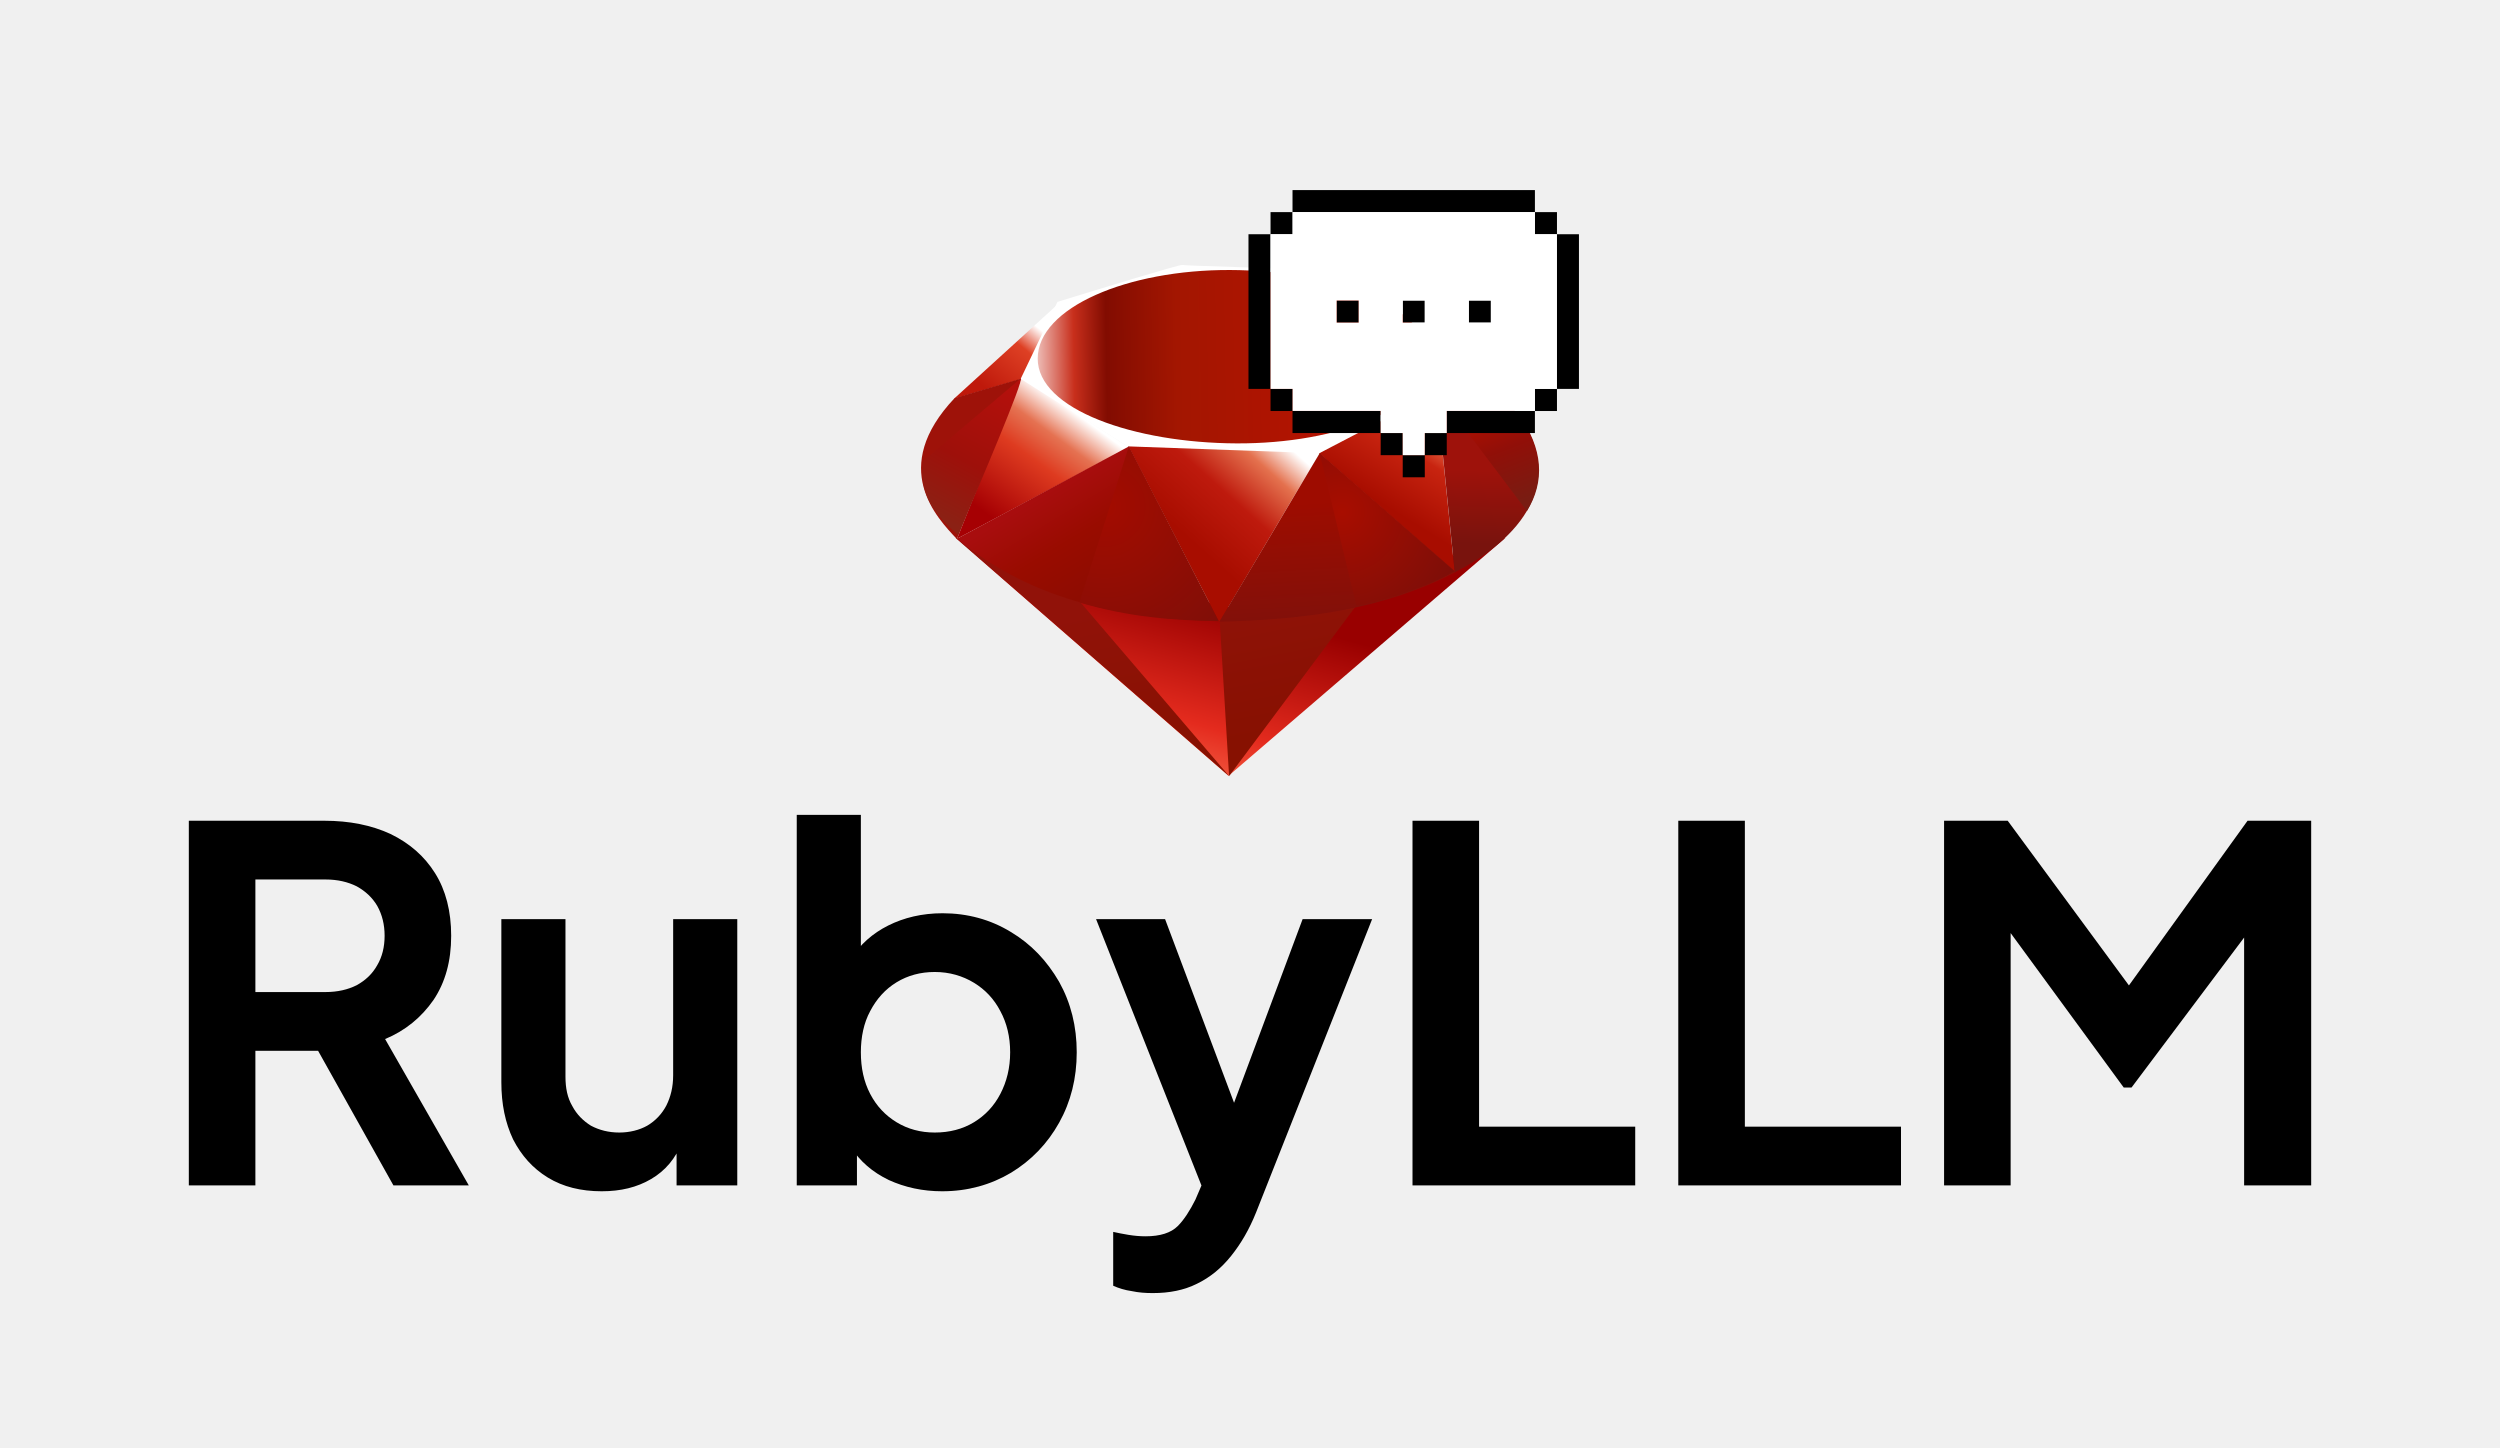
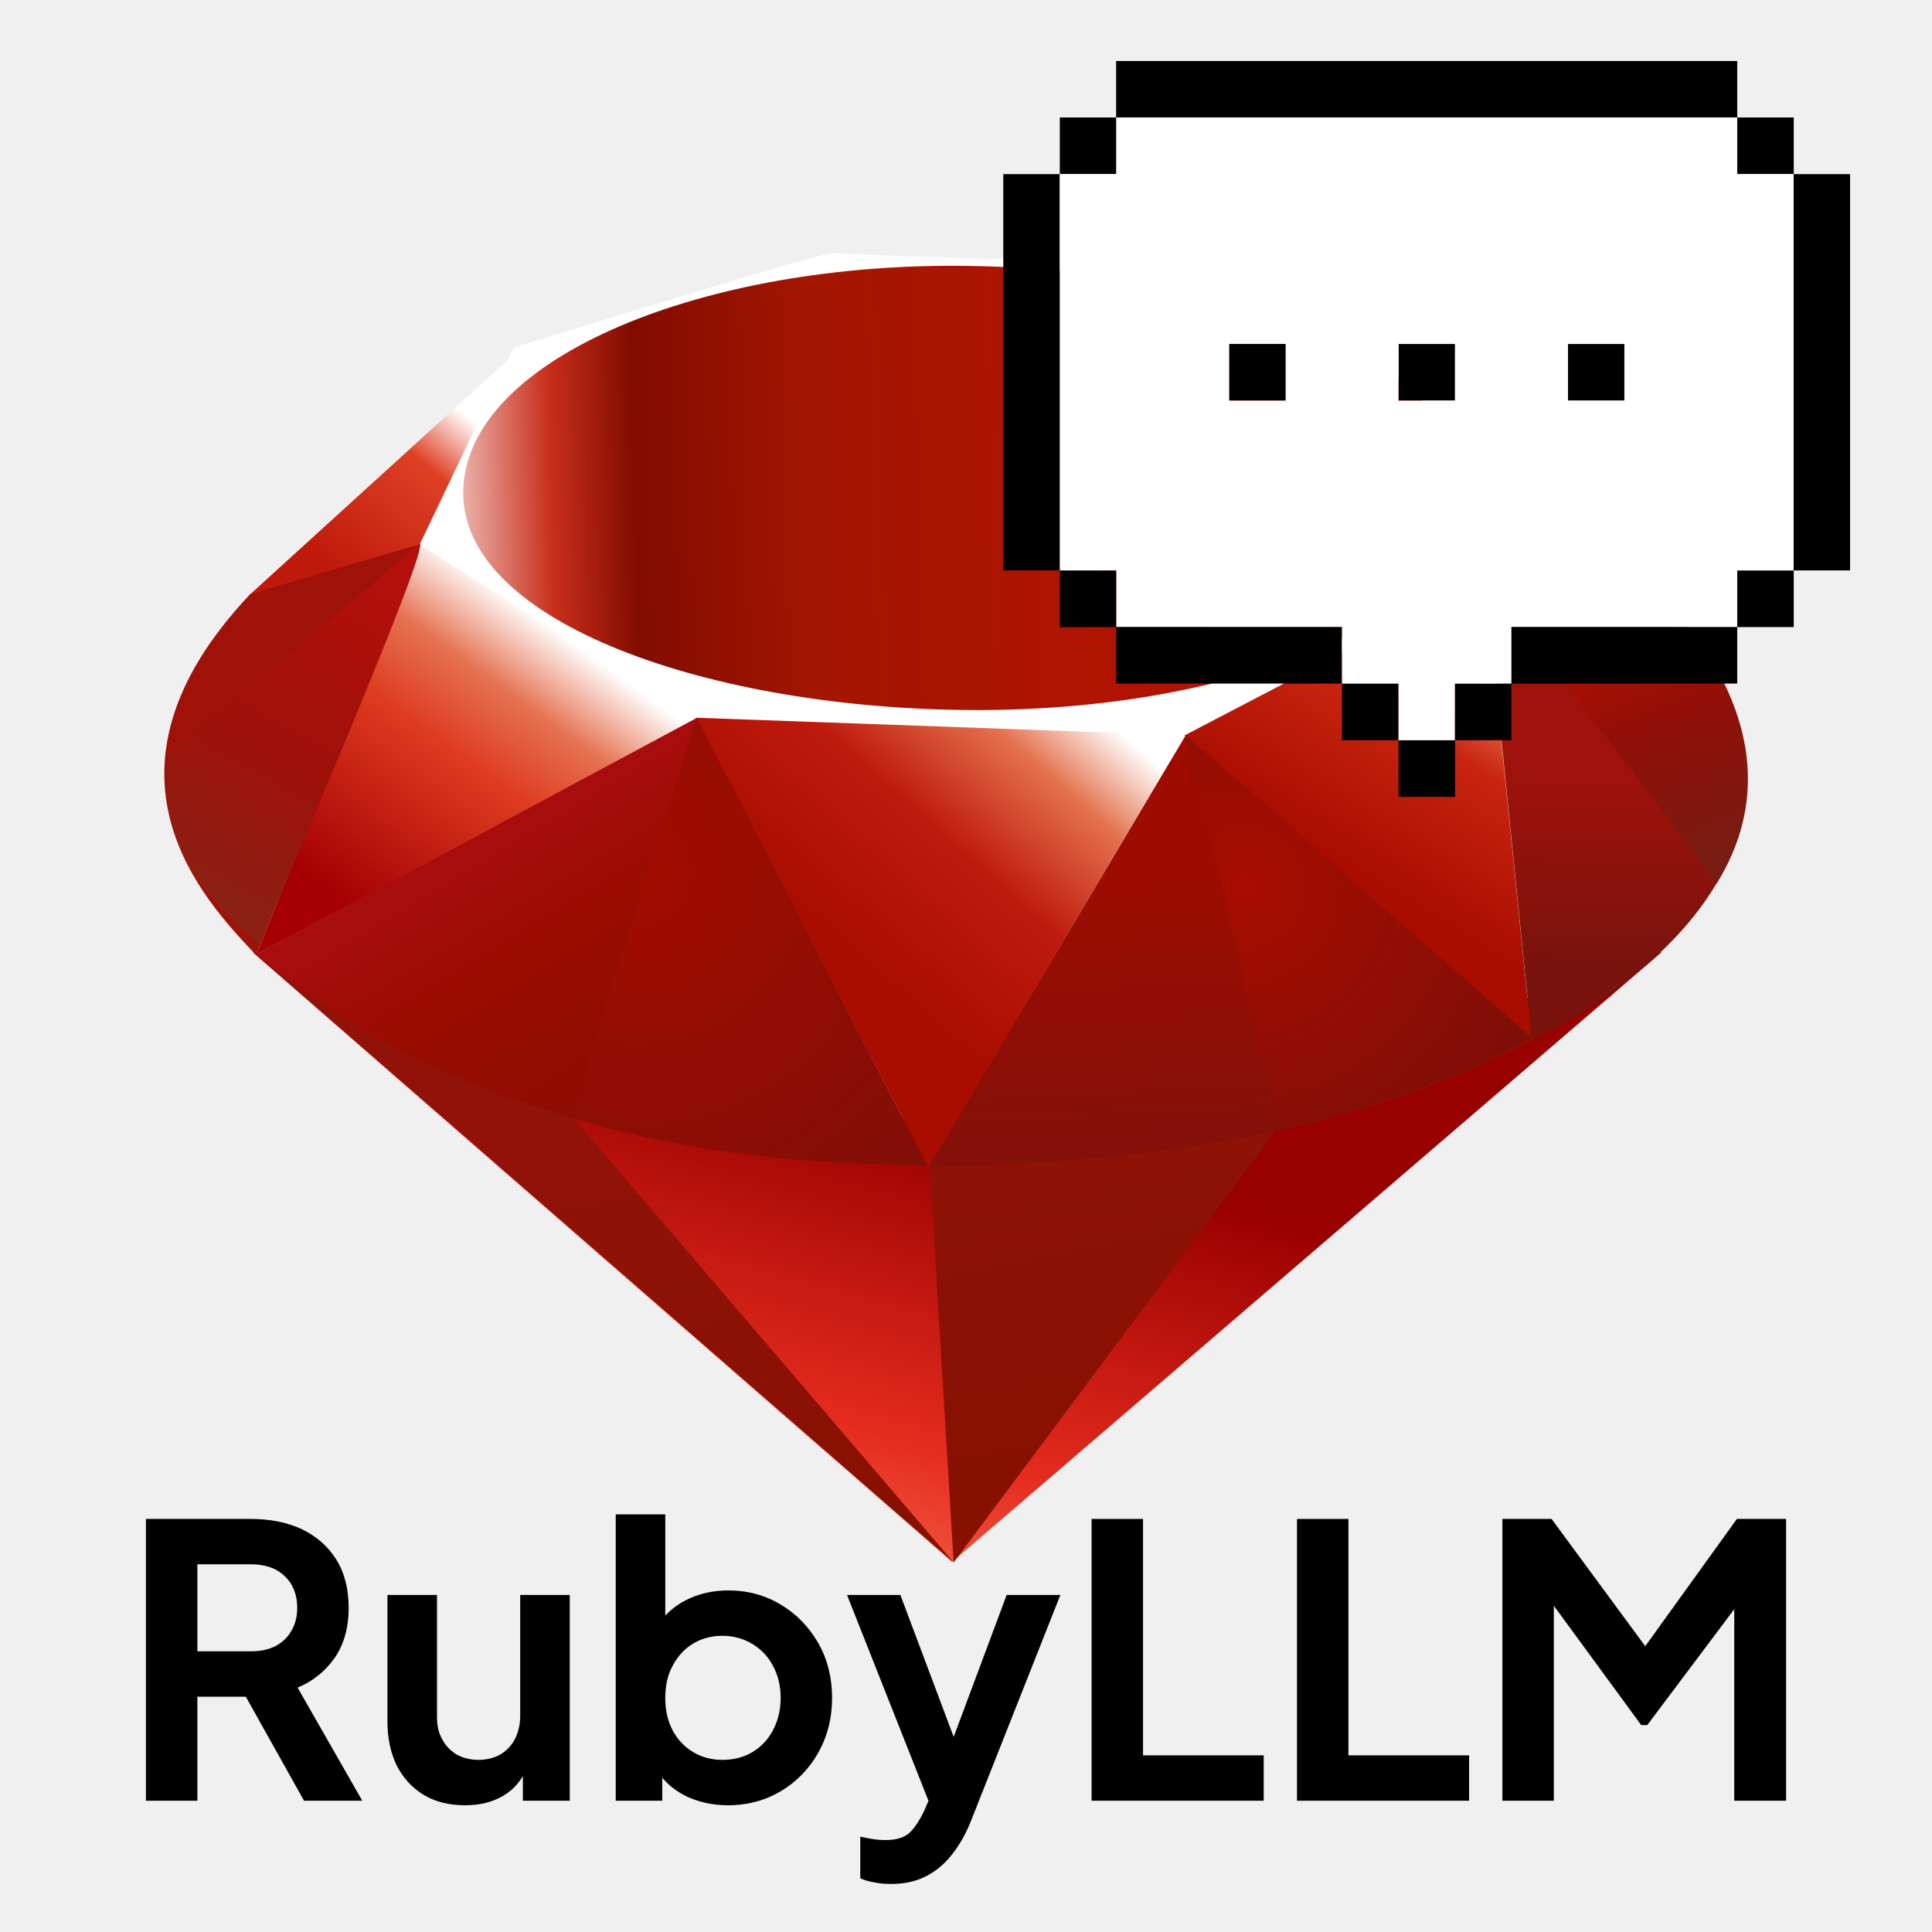
- <svg xmlns="http://www.w3.org/2000/svg" viewBox="0 0 380 220" version="1.1" xml:space="preserve" style="clip-rule:evenodd;fill-rule:evenodd;stroke-linejoin:round;stroke-miterlimit:2" id="svg96" width="380" height="220">
+ <svg xmlns="http://www.w3.org/2000/svg" viewBox="0 0 380 380" version="1.1" xml:space="preserve" style="clip-rule:evenodd;fill-rule:evenodd;stroke-linejoin:round;stroke-miterlimit:2" id="svg96" width="380" height="380">
  <g id="g16" transform="translate(15,23.45125)">
-     <g transform="matrix(0.1953125,0,0,0.1953125,125,0)" id="g7">
+     <g transform="matrix(0.647578,0,0,0.647578,17.32283,-29.49375)" id="g7">
      <g transform="translate(-6.23501,-2.41232)" id="g6">
        <g id="Light" transform="translate(6.23501,2.41232)">
-           <rect x="0" y="0" width="512" height="512" style="fill:none" id="rect1" />
          <g transform="matrix(1.13848,0,0,1.13848,-50.1797,11.4251)" id="g5">
            <g transform="matrix(1.19268,1.19099,-1.19099,1.19268,254.868,-31.4857)" id="g2">
              <g id="g1">
                <path id="polygon3282" d="M 153.5,130.41 40.38,197.58 186.849,187.641 198.13,39.95 Z" style="fill:url(#_Linear1)" />
                <path id="polygon3293" d="M 187.089,187.54 174.5,100.65 140.209,145.93 Z" style="fill:url(#_Linear2)" />
                <path id="polygon3304" d="M 187.259,187.54 95.03,180.3 40.87,197.391 Z" style="fill:url(#_Linear3)" />
                <path id="polygon3319" d="m 41,197.41 23.04,-75.48 -50.7,10.841 z" style="fill:url(#_Linear4)" />
                <path id="polygon3334" d="M 140.2,146.18 119,63.14 58.33,120.01 Z" style="fill:url(#_Linear5)" />
                <path id="polygon3349" d="M 193.32,64.31 135.97,17.47 120,69.1 Z" style="fill:url(#_Linear6)" />
                <path id="polygon3362" d="M 166.5,0.77 132.77,19.41 111.49,0.52 Z" style="fill:url(#_Linear7)" />
                <path id="polygon3375" d="M 0,158.09 14.13,132.32 2.7,101.62 Z" style="fill:url(#_Linear8)" />
                <path id="path3377" d="m 1.94,100.65 11.5,32.62 49.97,-11.211 57.05,-53.02 L 136.56,17.9 111.209,0 68.109,16.13 C 54.53,28.76 28.18,53.75 27.23,54.22 26.29,54.7 9.83,85.81 1.94,100.65 Z" style="fill:#ffffff" />
                <path id="path3400" d="m 42.32,42.05 c 29.43,-29.18 67.37,-46.42 81.93,-31.73 14.551,14.69 -0.88,50.39 -30.31,79.56 -29.43,29.17 -66.9,47.36 -81.45,32.67 -14.56,-14.68 0.4,-51.33 29.83,-80.5 z" style="fill:url(#_Linear9)" />
                <path id="path3413" d="m 41,197.38 22.86,-75.72 75.92,24.39 C 112.33,171.79 81.8,193.55 41,197.38 Z" style="fill:url(#_Linear10)" />
                <path id="path3424" d="m 120.56,68.89 19.49,77.2 C 162.98,121.98 183.56,96.06 193.639,64 Z" style="fill:url(#_Linear11)" />
                <path id="path3435" d="m 193.44,64.39 c 7.8,-23.54 9.6,-57.31 -27.181,-63.58 l -30.18,16.67 z" style="fill:url(#_Linear12)" />
                <path id="path3437" d="m 0,157.75 c 1.08,38.851 29.11,39.43 41.05,39.771 L 13.47,133.11 Z" style="fill:#9e1209" />
                <path id="path3448" d="m 120.669,69.01 c 17.62,10.83 53.131,32.58 53.851,32.98 1.119,0.63 15.31,-23.93 18.53,-37.81 z" style="fill:url(#_Radial13)" />
                <path id="path3459" d="m 63.83,121.66 30.56,58.96 c 18.07,-9.8 32.22,-21.74 45.18,-34.53 z" style="fill:url(#_Radial14)" />
                <path id="path3472" d="m 13.35,133.19 -4.33,51.56 c 8.17,11.16 19.41,12.13 31.2,11.26 -8.53,-21.23 -25.57,-63.68 -26.87,-62.82 z" style="fill:url(#_Linear15)" />
                <path id="path3485" d="m 135.9,17.61 60.71,8.52 C 193.37,12.4 183.42,3.54 166.46,0.77 Z" style="fill:url(#_Linear16)" />
              </g>
            </g>
            <g id="XMLID_22_" transform="matrix(0.56475,0,0,0.566265,267.898,-0.682123)">
              <g id="g3">
                <rect id="XMLID_101_" x="53.3" y="26.7" width="293.4" height="26.6" style="fill-rule:nonzero" />
                <rect id="XMLID_177_" x="26.7" y="53.3" width="26.7" height="26.7" />
                <rect id="XMLID_178_" x="346.7" y="53.3" width="26.7" height="26.7" />
                <rect id="XMLID_179_" x="373.3" y="80" width="26.7" height="186.7" style="fill-rule:nonzero" />
                <rect id="XMLID_180_" x="106.7" y="160" width="26.7" height="26.7" />
                <rect id="XMLID_181_" x="186.7" y="160" width="26.7" height="26.7" />
                <rect id="XMLID_182_" x="266.7" y="160" width="26.7" height="26.7" />
                <rect id="XMLID_183_" x="0" y="80" width="26.7" height="186.7" style="fill-rule:nonzero" />
                <rect id="XMLID_184_" x="26.7" y="266.7" width="26.7" height="26.7" />
                <rect id="XMLID_185_" x="346.7" y="266.7" width="26.7" height="26.7" />
                <rect id="XMLID_211_" x="53.3" y="293.3" width="106.7" height="26.7" style="fill-rule:nonzero" />
                <rect id="XMLID_212_" x="240" y="293.3" width="106.7" height="26.7" style="fill-rule:nonzero" />
                <rect id="XMLID_213_" x="160" y="320" width="26.7" height="26.7" />
                <rect id="XMLID_214_" x="213.3" y="320" width="26.7" height="26.7" />
                <rect id="XMLID_215_" x="186.7" y="346.7" width="26.7" height="26.7" />
              </g>
              <g transform="scale(0.5)" id="g4">
                <path d="M 53.4,533.4 V 160 h 53.4 V 106.6 H 693.4 V 160 h 53.2 v 373.4 h -53.2 v 53.2 H 480 V 640 h -53.4 v 53.4 H 373.4 V 640 H 320 V 586.6 H 106.8 V 533.4 Z M 266.8,320 h -53.4 v 53.4 h 53.4 z m 160,0 h -53.4 v 53.4 h 53.4 z m 160,0 h -53.4 v 53.4 h 53.4 z" style="fill:#ffffff" id="path3" />
              </g>
            </g>
          </g>
        </g>
      </g>
    </g>
-     <g transform="matrix(1.55,0,0,1.55,-35.36887,-108.6941)" fill="#111111" id="g15" style="fill:#000000;fill-opacity:1">
+     <g transform="matrix(1.55,0,0,1.55,-35.36887,65.30595)" fill="#111111" id="g15" style="fill:#000000;fill-opacity:1">
      <g transform="matrix(48,0,0,48,28.2017,171.241)" id="g8" style="fill:#000000;fill-opacity:1">
        <path d="m 0.072,0 v -0.745 h 0.277 c 0.051,0 0.096,0.009 0.135,0.027 0.039,0.019 0.069,0.045 0.091,0.08 0.022,0.035 0.033,0.078 0.033,0.128 0,0.052 -0.012,0.095 -0.036,0.131 -0.025,0.036 -0.058,0.063 -0.099,0.08 L 0.644,0 H 0.49 L 0.307,-0.327 0.395,-0.275 H 0.208 V 0 Z m 0.136,-0.395 h 0.143 c 0.025,0 0.046,-0.005 0.064,-0.014 0.018,-0.01 0.032,-0.023 0.042,-0.041 0.01,-0.017 0.015,-0.037 0.015,-0.06 0,-0.023 -0.005,-0.043 -0.015,-0.061 C 0.447,-0.588 0.433,-0.601 0.415,-0.611 0.397,-0.62 0.376,-0.625 0.351,-0.625 H 0.208 Z" style="fill:#000000;fill-opacity:1;fill-rule:nonzero" id="path7" />
      </g>
      <g transform="matrix(48,0,0,48,59.9057,171.241)" id="g9" style="fill:#000000;fill-opacity:1">
        <path d="M 0.255,0.012 C 0.213,0.012 0.176,0.003 0.145,-0.016 0.114,-0.035 0.091,-0.061 0.074,-0.094 0.058,-0.128 0.05,-0.166 0.05,-0.211 v -0.333 h 0.131 v 0.322 c 0,0.023 0.004,0.043 0.014,0.06 0.009,0.017 0.022,0.03 0.038,0.04 0.017,0.009 0.036,0.014 0.058,0.014 0.021,0 0.041,-0.005 0.057,-0.014 0.017,-0.01 0.03,-0.024 0.039,-0.041 0.009,-0.018 0.014,-0.038 0.014,-0.062 V -0.544 H 0.532 V 0 H 0.408 v -0.107 l 0.011,0.019 C 0.406,-0.055 0.385,-0.03 0.356,-0.013 0.327,0.004 0.294,0.012 0.255,0.012 Z" style="fill:#000000;fill-opacity:1;fill-rule:nonzero" id="path8" />
      </g>
      <g transform="matrix(48,0,0,48,88.3457,171.241)" id="g10" style="fill:#000000;fill-opacity:1">
        <path d="M 0.358,0.012 C 0.318,0.012 0.282,0.004 0.249,-0.011 0.216,-0.027 0.19,-0.049 0.171,-0.079 L 0.184,-0.105 V 0 H 0.061 v -0.757 h 0.131 v 0.321 l -0.02,-0.027 c 0.018,-0.029 0.044,-0.052 0.076,-0.068 0.032,-0.016 0.069,-0.025 0.111,-0.025 0.051,0 0.098,0.013 0.139,0.038 0.042,0.025 0.074,0.059 0.099,0.102 0.024,0.043 0.036,0.091 0.036,0.144 0,0.053 -0.012,0.101 -0.036,0.144 C 0.573,-0.085 0.54,-0.051 0.499,-0.026 0.457,-0.001 0.41,0.012 0.358,0.012 Z m -0.015,-0.12 c 0.03,0 0.057,-0.007 0.08,-0.021 0.023,-0.014 0.041,-0.033 0.054,-0.058 0.013,-0.025 0.02,-0.053 0.02,-0.085 0,-0.032 -0.007,-0.06 -0.02,-0.084 C 0.464,-0.381 0.446,-0.4 0.423,-0.414 0.4,-0.428 0.373,-0.436 0.343,-0.436 c -0.029,0 -0.055,0.007 -0.078,0.021 -0.023,0.014 -0.041,0.034 -0.054,0.059 -0.013,0.024 -0.019,0.053 -0.019,0.084 0,0.032 0.006,0.06 0.019,0.085 0.013,0.025 0.031,0.044 0.054,0.058 0.023,0.014 0.049,0.021 0.078,0.021 z" style="fill:#000000;fill-opacity:1;fill-rule:nonzero" id="path9" />
      </g>
      <g transform="matrix(48,0,0,48,120.098,171.241)" id="g11" style="fill:#000000;fill-opacity:1">
        <path d="M 0.127,0.22 C 0.112,0.22 0.098,0.219 0.084,0.216 0.07,0.214 0.057,0.21 0.046,0.205 v -0.11 c 0.009,0.002 0.019,0.004 0.031,0.006 0.012,0.002 0.024,0.003 0.035,0.003 0.03,0 0.052,-0.007 0.066,-0.021 C 0.191,0.07 0.203,0.051 0.214,0.029 L 0.25,-0.055 0.248,0.055 0.011,-0.544 h 0.141 l 0.166,0.442 H 0.268 L 0.433,-0.544 H 0.575 L 0.338,0.055 C 0.324,0.09 0.307,0.119 0.287,0.144 0.267,0.169 0.244,0.188 0.217,0.201 0.191,0.214 0.161,0.22 0.127,0.22 Z" style="fill:#000000;fill-opacity:1;fill-rule:nonzero" id="path10" />
      </g>
      <g transform="matrix(48,0,0,48,148.202,171.241)" id="g12" style="fill:#000000;fill-opacity:1">
        <path d="M 0.072,0 V -0.745 H 0.208 V -0.12 H 0.527 V 0 Z" style="fill:#000000;fill-opacity:1;fill-rule:nonzero" id="path11" />
      </g>
      <g transform="matrix(48,0,0,48,174.266,171.241)" id="g13" style="fill:#000000;fill-opacity:1">
        <path d="M 0.072,0 V -0.745 H 0.208 V -0.12 H 0.527 V 0 Z" style="fill:#000000;fill-opacity:1;fill-rule:nonzero" id="path12" />
      </g>
      <g transform="matrix(48,0,0,48,200.33,171.241)" id="g14" style="fill:#000000;fill-opacity:1">
        <path d="m 0.072,0 v -0.745 h 0.13 l 0.279,0.379 H 0.419 l 0.273,-0.379 h 0.13 V 0 H 0.685 V -0.59 L 0.738,-0.577 0.455,-0.2 H 0.439 L 0.163,-0.577 0.208,-0.59 V 0 Z" style="fill:#000000;fill-opacity:1;fill-rule:nonzero" id="path13" />
      </g>
    </g>
  </g>
  <defs id="defs96">
    <linearGradient id="_Linear1" x1="0" y1="0" x2="1" y2="0" gradientUnits="userSpaceOnUse" gradientTransform="matrix(-41.7974,-73.7955,73.7955,-41.7974,174.074,215.549)">
      <stop offset="0" style="stop-color:rgb(251,118,85);stop-opacity:1" id="stop15" />
      <stop offset="0" style="stop-color:rgb(251,118,85);stop-opacity:1" id="stop16" />
      <stop offset="0.41" style="stop-color:rgb(228,43,30);stop-opacity:1" id="stop17" />
      <stop offset="0.99" style="stop-color:rgb(153,0,0);stop-opacity:1" id="stop18" />
      <stop offset="1" style="stop-color:rgb(153,0,0);stop-opacity:1" id="stop19" />
    </linearGradient>
    <linearGradient id="_Linear2" x1="0" y1="0" x2="1" y2="0" gradientUnits="userSpaceOnUse" gradientTransform="matrix(-53.8674,-36.1483,36.1483,-53.8674,194.895,153.558)">
      <stop offset="0" style="stop-color:rgb(135,17,1);stop-opacity:1" id="stop20" />
      <stop offset="0" style="stop-color:rgb(135,17,1);stop-opacity:1" id="stop21" />
      <stop offset="0.99" style="stop-color:rgb(145,18,9);stop-opacity:1" id="stop22" />
      <stop offset="1" style="stop-color:rgb(145,18,9);stop-opacity:1" id="stop23" />
    </linearGradient>
    <linearGradient id="_Linear3" x1="0" y1="0" x2="1" y2="0" gradientUnits="userSpaceOnUse" gradientTransform="matrix(-53.8657,-36.1472,36.1472,-53.8657,151.795,217.785)">
      <stop offset="0" style="stop-color:rgb(135,17,1);stop-opacity:1" id="stop24" />
      <stop offset="0" style="stop-color:rgb(135,17,1);stop-opacity:1" id="stop25" />
      <stop offset="0.99" style="stop-color:rgb(145,18,9);stop-opacity:1" id="stop26" />
      <stop offset="1" style="stop-color:rgb(145,18,9);stop-opacity:1" id="stop27" />
    </linearGradient>
    <linearGradient id="_Linear4" x1="0" y1="0" x2="1" y2="0" gradientUnits="userSpaceOnUse" gradientTransform="matrix(8.3506,54.2708,-54.2708,8.3506,38.6963,127.391)">
      <stop offset="0" style="stop-color:white;stop-opacity:1" id="stop28" />
      <stop offset="0" style="stop-color:white;stop-opacity:1" id="stop29" />
      <stop offset="0.23" style="stop-color:rgb(229,114,82);stop-opacity:1" id="stop30" />
      <stop offset="0.46" style="stop-color:rgb(222,59,32);stop-opacity:1" id="stop31" />
      <stop offset="0.99" style="stop-color:rgb(166,0,3);stop-opacity:1" id="stop32" />
      <stop offset="1" style="stop-color:rgb(166,0,3);stop-opacity:1" id="stop33" />
    </linearGradient>
    <linearGradient id="_Linear5" x1="0" y1="0" x2="1" y2="0" gradientUnits="userSpaceOnUse" gradientTransform="matrix(3.07681,55.3868,-55.3868,3.07681,96.1328,76.7153)">
      <stop offset="0" style="stop-color:white;stop-opacity:1" id="stop34" />
      <stop offset="0" style="stop-color:white;stop-opacity:1" id="stop35" />
      <stop offset="0.23" style="stop-color:rgb(228,113,78);stop-opacity:1" id="stop36" />
      <stop offset="0.56" style="stop-color:rgb(190,26,13);stop-opacity:1" id="stop37" />
      <stop offset="0.99" style="stop-color:rgb(168,13,0);stop-opacity:1" id="stop38" />
      <stop offset="1" style="stop-color:rgb(168,13,0);stop-opacity:1" id="stop39" />
    </linearGradient>
    <linearGradient id="_Linear6" x1="0" y1="0" x2="1" y2="0" gradientUnits="userSpaceOnUse" gradientTransform="matrix(9.2111,39.6952,-39.6952,9.2111,147.103,25.521)">
      <stop offset="0" style="stop-color:white;stop-opacity:1" id="stop40" />
      <stop offset="0" style="stop-color:white;stop-opacity:1" id="stop41" />
      <stop offset="0.18" style="stop-color:rgb(228,99,66);stop-opacity:1" id="stop42" />
      <stop offset="0.4" style="stop-color:rgb(200,36,16);stop-opacity:1" id="stop43" />
      <stop offset="0.99" style="stop-color:rgb(168,13,0);stop-opacity:1" id="stop44" />
      <stop offset="1" style="stop-color:rgb(168,13,0);stop-opacity:1" id="stop45" />
    </linearGradient>
    <linearGradient id="_Linear7" x1="0" y1="0" x2="1" y2="0" gradientUnits="userSpaceOnUse" gradientTransform="matrix(39.6925,-19.8463,19.8463,39.6925,118.976,11.5415)">
      <stop offset="0" style="stop-color:white;stop-opacity:1" id="stop46" />
      <stop offset="0" style="stop-color:white;stop-opacity:1" id="stop47" />
      <stop offset="0.54" style="stop-color:rgb(200,31,17);stop-opacity:1" id="stop48" />
      <stop offset="0.99" style="stop-color:rgb(191,9,5);stop-opacity:1" id="stop49" />
      <stop offset="1" style="stop-color:rgb(191,9,5);stop-opacity:1" id="stop50" />
    </linearGradient>
    <linearGradient id="_Linear8" x1="0" y1="0" x2="1" y2="0" gradientUnits="userSpaceOnUse" gradientTransform="matrix(3.2669,32.7081,-32.7081,3.2669,3.9033,113.555)">
      <stop offset="0" style="stop-color:white;stop-opacity:1" id="stop51" />
      <stop offset="0" style="stop-color:white;stop-opacity:1" id="stop52" />
      <stop offset="0.31" style="stop-color:rgb(222,64,36);stop-opacity:1" id="stop53" />
      <stop offset="0.99" style="stop-color:rgb(191,25,11);stop-opacity:1" id="stop54" />
      <stop offset="1" style="stop-color:rgb(191,25,11);stop-opacity:1" id="stop55" />
    </linearGradient>
    <linearGradient id="_Linear9" x1="0" y1="0" x2="1" y2="0" gradientUnits="userSpaceOnUse" gradientTransform="matrix(153.571,-157.914,157.914,153.571,-18.5557,155.105)">
      <stop offset="0" style="stop-color:rgb(189,0,18);stop-opacity:1" id="stop56" />
      <stop offset="0" style="stop-color:rgb(189,0,18);stop-opacity:1" id="stop57" />
      <stop offset="0.07" style="stop-color:white;stop-opacity:1" id="stop58" />
      <stop offset="0.17" style="stop-color:white;stop-opacity:1" id="stop59" />
      <stop offset="0.27" style="stop-color:rgb(200,47,28);stop-opacity:1" id="stop60" />
      <stop offset="0.33" style="stop-color:rgb(130,12,1);stop-opacity:1" id="stop61" />
      <stop offset="0.46" style="stop-color:rgb(163,22,1);stop-opacity:1" id="stop62" />
      <stop offset="0.72" style="stop-color:rgb(179,19,1);stop-opacity:1" id="stop63" />
      <stop offset="0.99" style="stop-color:rgb(232,38,9);stop-opacity:1" id="stop64" />
      <stop offset="1" style="stop-color:rgb(232,38,9);stop-opacity:1" id="stop65" />
    </linearGradient>
    <linearGradient id="_Linear10" x1="0" y1="0" x2="1" y2="0" gradientUnits="userSpaceOnUse" gradientTransform="matrix(-46.257,-11.4166,11.4166,-46.257,99.0747,171.033)">
      <stop offset="0" style="stop-color:rgb(140,12,1);stop-opacity:1" id="stop66" />
      <stop offset="0" style="stop-color:rgb(140,12,1);stop-opacity:1" id="stop67" />
      <stop offset="0.54" style="stop-color:rgb(153,12,0);stop-opacity:1" id="stop68" />
      <stop offset="0.99" style="stop-color:rgb(168,13,14);stop-opacity:1" id="stop69" />
      <stop offset="1" style="stop-color:rgb(168,13,14);stop-opacity:1" id="stop70" />
    </linearGradient>
    <linearGradient id="_Linear11" x1="0" y1="0" x2="1" y2="0" gradientUnits="userSpaceOnUse" gradientTransform="matrix(-41.0932,-36.8306,36.8306,-41.0932,178.526,115.515)">
      <stop offset="0" style="stop-color:rgb(126,17,11);stop-opacity:1" id="stop71" />
      <stop offset="0" style="stop-color:rgb(126,17,11);stop-opacity:1" id="stop72" />
      <stop offset="0.99" style="stop-color:rgb(158,12,0);stop-opacity:1" id="stop73" />
      <stop offset="1" style="stop-color:rgb(158,12,0);stop-opacity:1" id="stop74" />
    </linearGradient>
    <linearGradient id="_Linear12" x1="0" y1="0" x2="1" y2="0" gradientUnits="userSpaceOnUse" gradientTransform="matrix(-20.4693,-21.8832,21.8832,-20.4693,193.624,47.937)">
      <stop offset="0" style="stop-color:rgb(121,19,13);stop-opacity:1" id="stop75" />
      <stop offset="0" style="stop-color:rgb(121,19,13);stop-opacity:1" id="stop76" />
      <stop offset="0.99" style="stop-color:rgb(158,18,11);stop-opacity:1" id="stop77" />
      <stop offset="1" style="stop-color:rgb(158,18,11);stop-opacity:1" id="stop78" />
    </linearGradient>
    <radialGradient id="_Radial13" cx="0" cy="0" r="1" gradientUnits="userSpaceOnUse" gradientTransform="matrix(50.3576,0,0,50.3576,143.832,79.3882)">
      <stop offset="0" style="stop-color:rgb(168,13,0);stop-opacity:1" id="stop79" />
      <stop offset="0" style="stop-color:rgb(168,13,0);stop-opacity:1" id="stop80" />
      <stop offset="0.99" style="stop-color:rgb(126,14,8);stop-opacity:1" id="stop81" />
      <stop offset="1" style="stop-color:rgb(126,14,8);stop-opacity:1" id="stop82" />
    </radialGradient>
    <radialGradient id="_Radial14" cx="0" cy="0" r="1" gradientUnits="userSpaceOnUse" gradientTransform="matrix(66.9437,0,0,66.9437,74.0923,145.751)">
      <stop offset="0" style="stop-color:rgb(163,12,0);stop-opacity:1" id="stop83" />
      <stop offset="0" style="stop-color:rgb(163,12,0);stop-opacity:1" id="stop84" />
      <stop offset="0.99" style="stop-color:rgb(128,14,8);stop-opacity:1" id="stop85" />
      <stop offset="1" style="stop-color:rgb(128,14,8);stop-opacity:1" id="stop86" />
    </radialGradient>
    <linearGradient id="_Linear15" x1="0" y1="0" x2="1" y2="0" gradientUnits="userSpaceOnUse" gradientTransform="matrix(-16.6812,-56.5939,56.5939,-16.6812,26.6699,197.336)">
      <stop offset="0" style="stop-color:rgb(139,33,20);stop-opacity:1" id="stop87" />
      <stop offset="0" style="stop-color:rgb(139,33,20);stop-opacity:1" id="stop88" />
      <stop offset="0.43" style="stop-color:rgb(158,16,10);stop-opacity:1" id="stop89" />
      <stop offset="0.99" style="stop-color:rgb(179,16,12);stop-opacity:1" id="stop90" />
      <stop offset="1" style="stop-color:rgb(179,16,12);stop-opacity:1" id="stop91" />
    </linearGradient>
    <linearGradient id="_Linear16" x1="0" y1="0" x2="1" y2="0" gradientUnits="userSpaceOnUse" gradientTransform="matrix(37.3979,16.508,-16.508,37.3979,154.641,9.7979)">
      <stop offset="0" style="stop-color:rgb(179,16,0);stop-opacity:1" id="stop92" />
      <stop offset="0" style="stop-color:rgb(179,16,0);stop-opacity:1" id="stop93" />
      <stop offset="0.44" style="stop-color:rgb(145,15,8);stop-opacity:1" id="stop94" />
      <stop offset="0.99" style="stop-color:rgb(121,28,18);stop-opacity:1" id="stop95" />
      <stop offset="1" style="stop-color:rgb(121,28,18);stop-opacity:1" id="stop96" />
    </linearGradient>
  </defs>
</svg>
